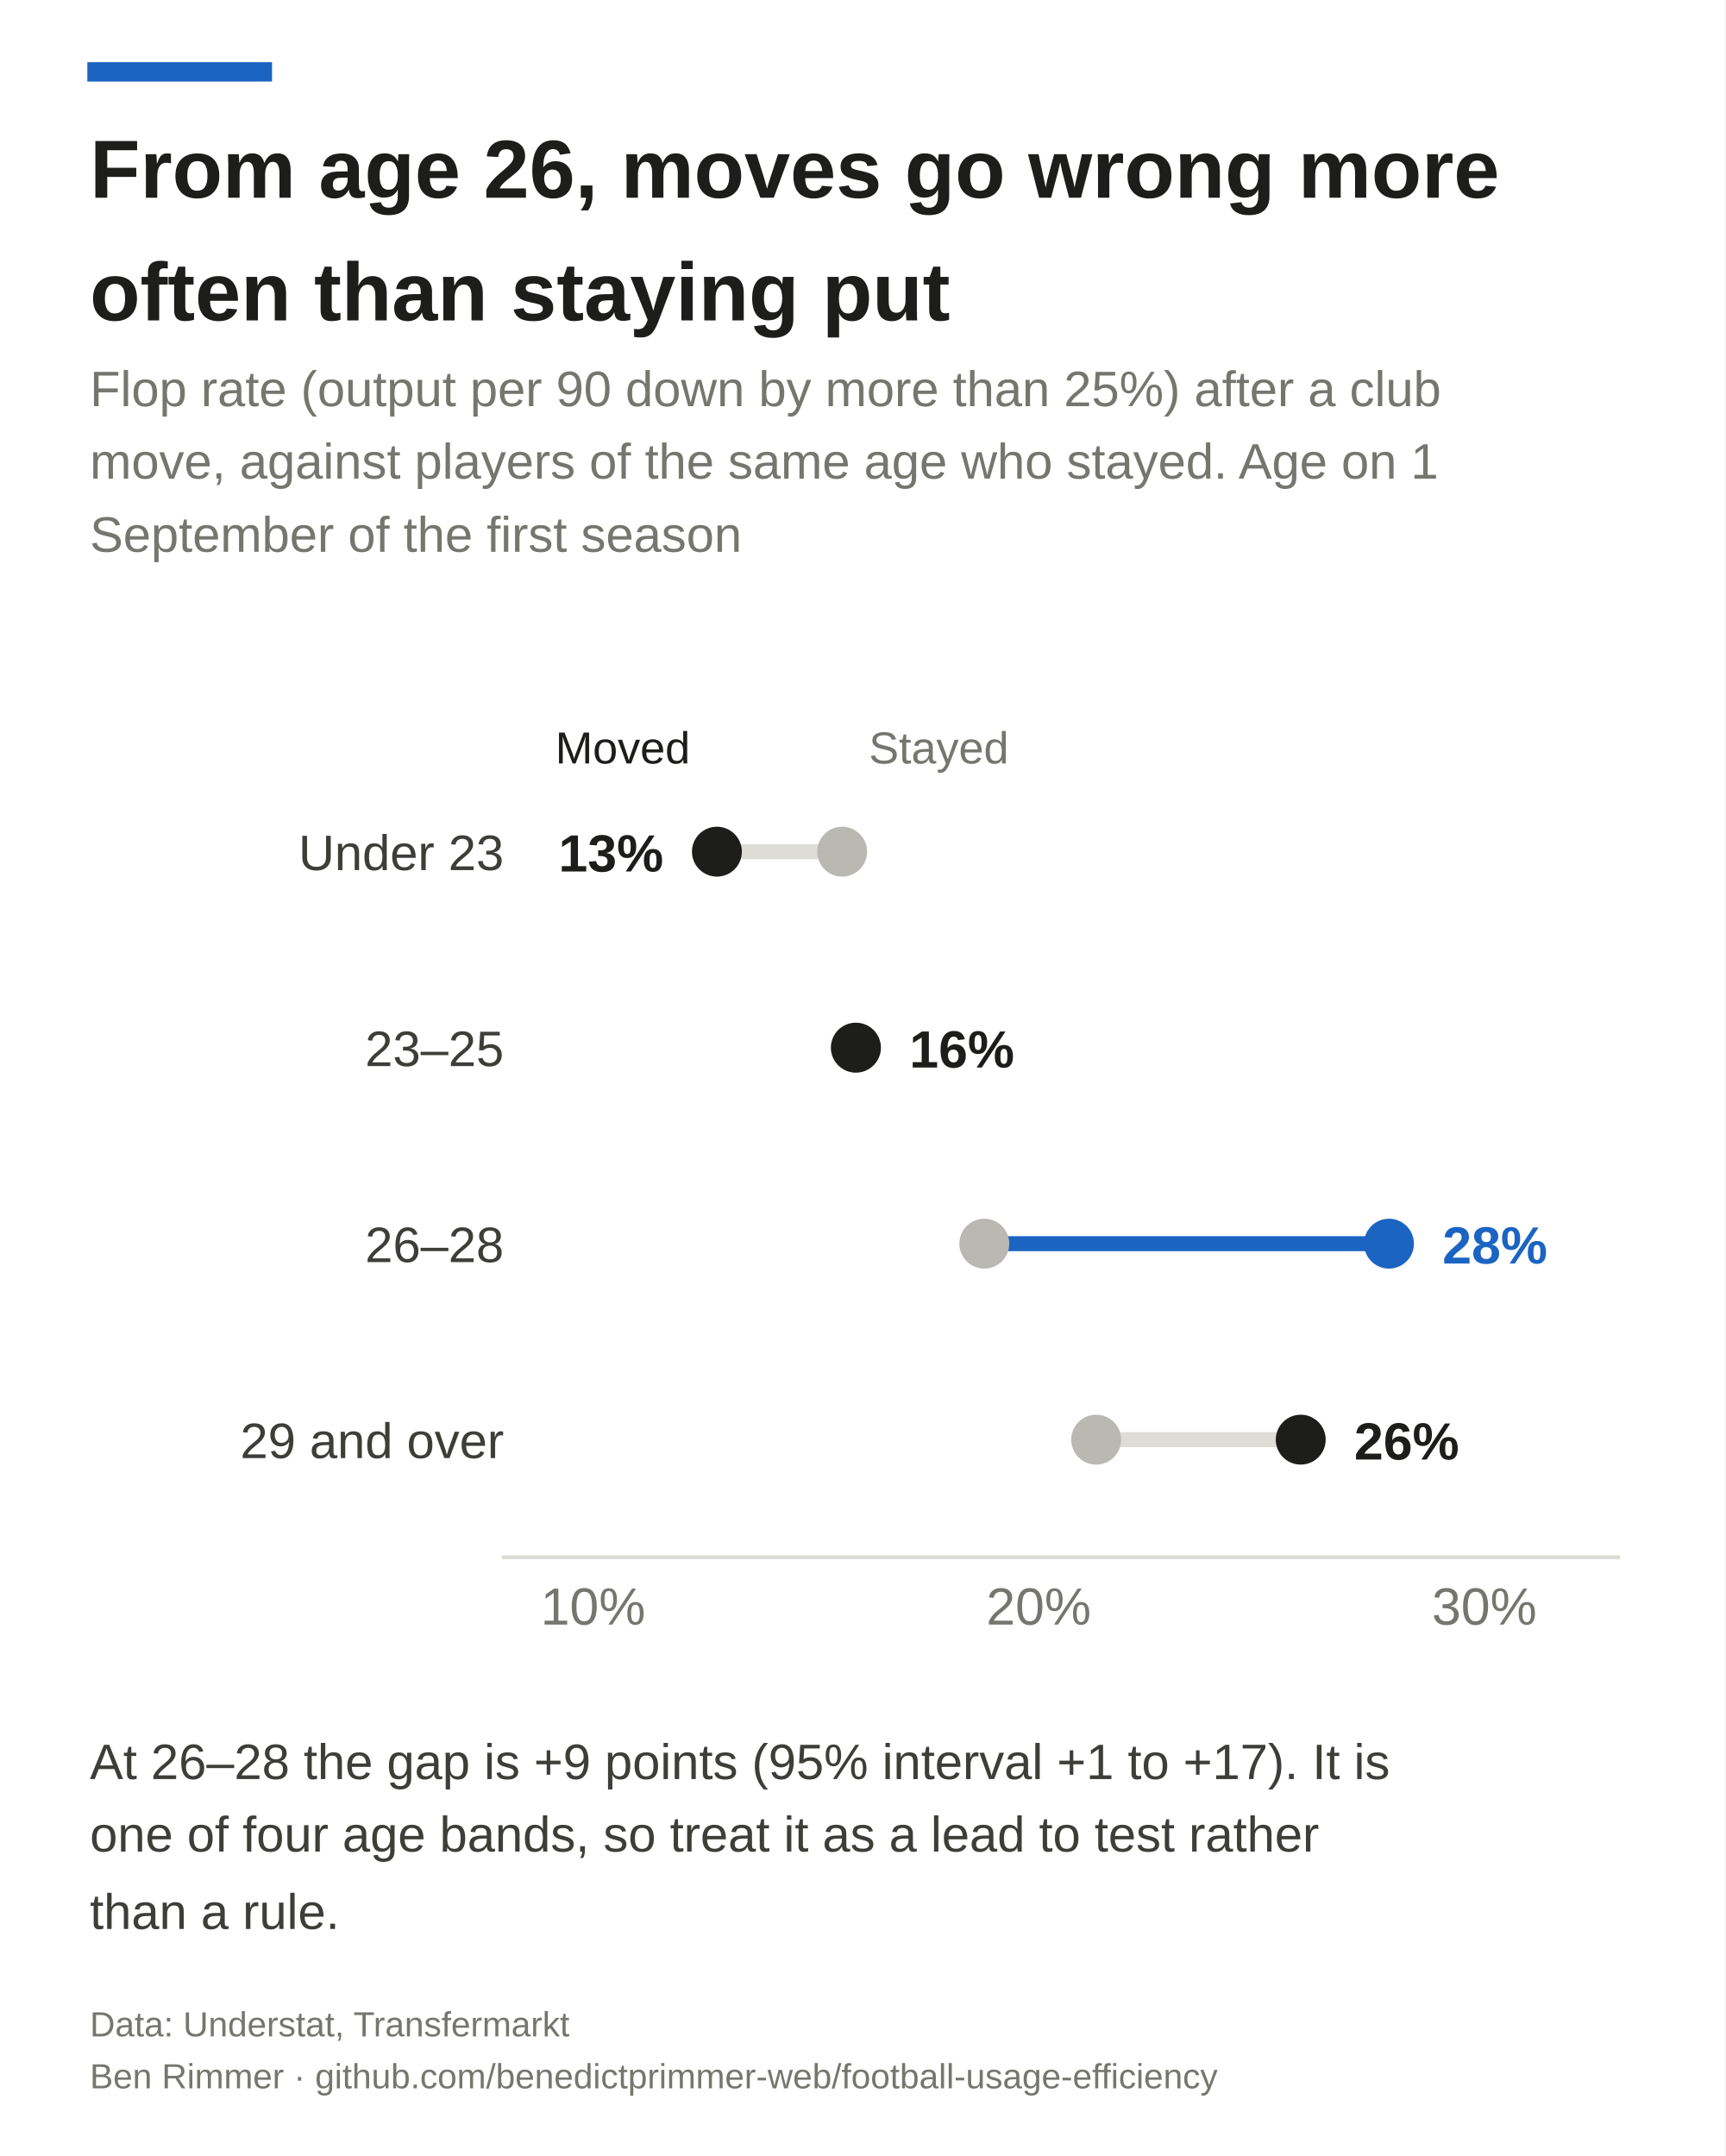
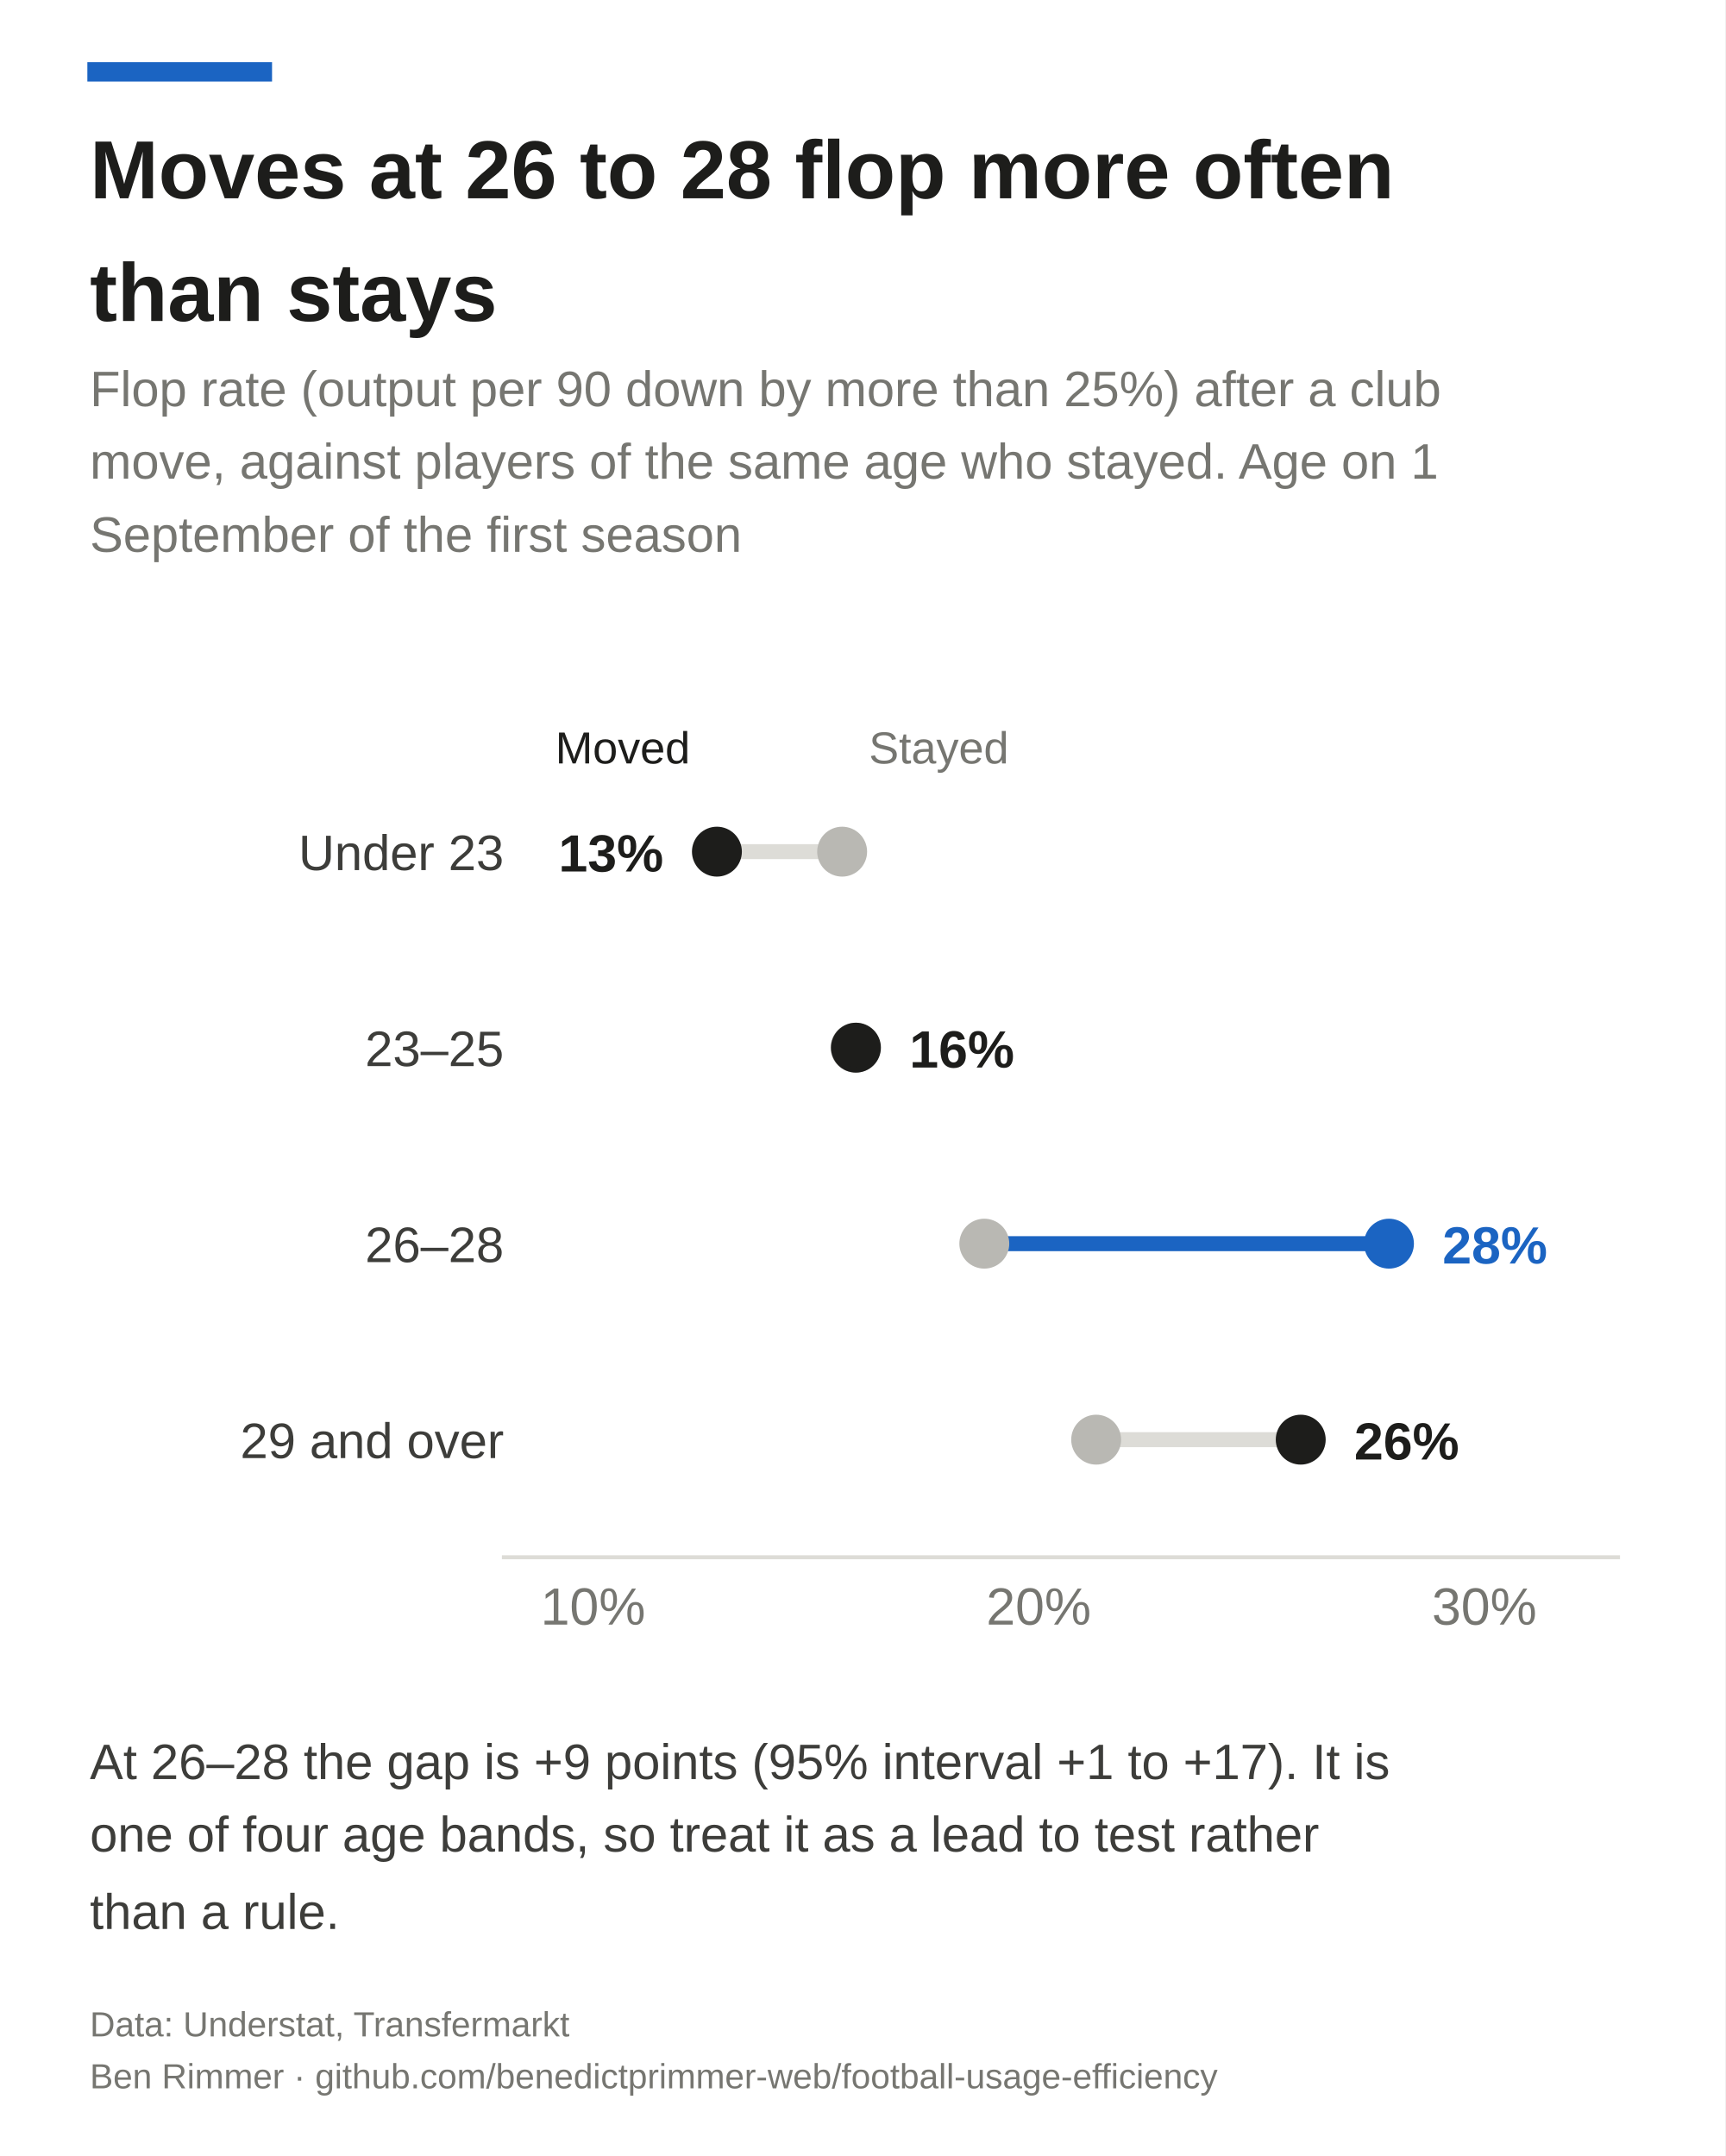
<svg xmlns="http://www.w3.org/2000/svg" xmlns:xlink="http://www.w3.org/1999/xlink" width="345.6pt" height="432pt" viewBox="0 0 345.6 432" version="1.1">
  <defs>
    <style type="text/css">*{stroke-linejoin: round; stroke-linecap: butt}</style>
  </defs>
  <g id="figure_1">
    <g id="patch_1">
      <path d="M 0 432  L 345.6 432  L 345.6 0  L 0 0  z " style="fill: #ffffff" />
    </g>
    <g id="axes_1">
      <g id="patch_2">
        <path d="M 100.944 312.03  L 324.144 312.03  L 324.144 139.23  L 100.944 139.23  z " style="fill: #ffffff" />
      </g>
      <g id="line2d_1">
-         <path d="M 168.708 170.648  L 143.62 170.648  " clip-path="url(#pada22e17cd)" style="fill: none; stroke: #dddcd7; stroke-width: 3; stroke-linecap: square" />
+         <path d="M 168.708 170.648  L 143.62 170.648  " clip-path="url(#p9f8e4b3b2c)" style="fill: none; stroke: #dddcd7; stroke-width: 3; stroke-linecap: square" />
      </g>
      <g id="line2d_2">
-         <path d="M 171.386 209.921  L 171.475 209.921  " clip-path="url(#pada22e17cd)" style="fill: none; stroke: #dddcd7; stroke-width: 3; stroke-linecap: square" />
+         <path d="M 171.386 209.921  L 171.475 209.921  " clip-path="url(#p9f8e4b3b2c)" style="fill: none; stroke: #dddcd7; stroke-width: 3; stroke-linecap: square" />
      </g>
      <g id="line2d_3">
-         <path d="M 197.188 249.194  L 278.254 249.194  " clip-path="url(#pada22e17cd)" style="fill: none; stroke: #1b64c2; stroke-width: 3; stroke-linecap: square" />
+         <path d="M 197.188 249.194  L 278.254 249.194  " clip-path="url(#p9f8e4b3b2c)" style="fill: none; stroke: #1b64c2; stroke-width: 3; stroke-linecap: square" />
      </g>
      <g id="line2d_4">
-         <path d="M 219.597 288.466  L 260.577 288.466  " clip-path="url(#pada22e17cd)" style="fill: none; stroke: #dddcd7; stroke-width: 3; stroke-linecap: square" />
+         <path d="M 219.597 288.466  L 260.577 288.466  " clip-path="url(#p9f8e4b3b2c)" style="fill: none; stroke: #dddcd7; stroke-width: 3; stroke-linecap: square" />
      </g>
      <g id="matplotlib.axis_1">
        <g id="xtick_1">
          <g id="line2d_5" />
          <g id="text_1">
            <text style="font-size: 10.5px; font-family: 'Helvetica Neue', 'Arial', 'DejaVu Sans'; text-anchor: middle; fill: #767671" x="118.8" y="325.526" transform="rotate(-0 118.8 325.526)">10%</text>
          </g>
        </g>
        <g id="xtick_2">
          <g id="line2d_6" />
          <g id="text_2">
            <text style="font-size: 10.5px; font-family: 'Helvetica Neue', 'Arial', 'DejaVu Sans'; text-anchor: middle; fill: #767671" x="208.08" y="325.526" transform="rotate(-0 208.08 325.526)">20%</text>
          </g>
        </g>
        <g id="xtick_3">
          <g id="line2d_7" />
          <g id="text_3">
            <text style="font-size: 10.5px; font-family: 'Helvetica Neue', 'Arial', 'DejaVu Sans'; text-anchor: middle; fill: #767671" x="297.36" y="325.526" transform="rotate(-0 297.36 325.526)">30%</text>
          </g>
        </g>
      </g>
      <g id="matplotlib.axis_2" />
      <g id="line2d_8">
        <defs>
-           <path id="m680c80af2f" d="M 0 4.5  C 1.193 4.5 2.338 4.026 3.182 3.182  C 4.026 2.338 4.5 1.193 4.5 0  C 4.5 -1.193 4.026 -2.338 3.182 -3.182  C 2.338 -4.026 1.193 -4.5 0 -4.5  C -1.193 -4.5 -2.338 -4.026 -3.182 -3.182  C -4.026 -2.338 -4.5 -1.193 -4.5 0  C -4.5 1.193 -4.026 2.338 -3.182 3.182  C -2.338 4.026 -1.193 4.5 0 4.5  z " style="stroke: #b9b8b3" />
+           <path id="md58d40c361" d="M 0 4.5  C 1.193 4.5 2.338 4.026 3.182 3.182  C 4.026 2.338 4.5 1.193 4.5 0  C 4.5 -1.193 4.026 -2.338 3.182 -3.182  C 2.338 -4.026 1.193 -4.5 0 -4.5  C -1.193 -4.5 -2.338 -4.026 -3.182 -3.182  C -4.026 -2.338 -4.5 -1.193 -4.5 0  C -4.5 1.193 -4.026 2.338 -3.182 3.182  C -2.338 4.026 -1.193 4.5 0 4.5  z " style="stroke: #b9b8b3" />
        </defs>
-         <g clip-path="url(#pada22e17cd)">
-           <use xlink:href="#m680c80af2f" x="168.708" y="170.648" style="fill: #b9b8b3; stroke: #b9b8b3" />
+         <g clip-path="url(#p9f8e4b3b2c)">
+           <use xlink:href="#md58d40c361" x="168.708" y="170.648" style="fill: #b9b8b3; stroke: #b9b8b3" />
        </g>
      </g>
      <g id="line2d_9">
        <defs>
-           <path id="mc98d56c325" d="M 0 4.5  C 1.193 4.5 2.338 4.026 3.182 3.182  C 4.026 2.338 4.5 1.193 4.5 0  C 4.5 -1.193 4.026 -2.338 3.182 -3.182  C 2.338 -4.026 1.193 -4.5 0 -4.5  C -1.193 -4.5 -2.338 -4.026 -3.182 -3.182  C -4.026 -2.338 -4.5 -1.193 -4.5 0  C -4.5 1.193 -4.026 2.338 -3.182 3.182  C -2.338 4.026 -1.193 4.5 0 4.5  z " style="stroke: #1d1d1b" />
+           <path id="m77e69aea31" d="M 0 4.5  C 1.193 4.5 2.338 4.026 3.182 3.182  C 4.026 2.338 4.5 1.193 4.5 0  C 4.5 -1.193 4.026 -2.338 3.182 -3.182  C 2.338 -4.026 1.193 -4.5 0 -4.5  C -1.193 -4.5 -2.338 -4.026 -3.182 -3.182  C -4.026 -2.338 -4.5 -1.193 -4.5 0  C -4.5 1.193 -4.026 2.338 -3.182 3.182  C -2.338 4.026 -1.193 4.5 0 4.5  z " style="stroke: #1d1d1b" />
        </defs>
-         <g clip-path="url(#pada22e17cd)">
-           <use xlink:href="#mc98d56c325" x="143.62" y="170.648" style="fill: #1d1d1b; stroke: #1d1d1b" />
+         <g clip-path="url(#p9f8e4b3b2c)">
+           <use xlink:href="#m77e69aea31" x="143.62" y="170.648" style="fill: #1d1d1b; stroke: #1d1d1b" />
        </g>
      </g>
      <g id="line2d_10">
-         <g clip-path="url(#pada22e17cd)">
-           <use xlink:href="#m680c80af2f" x="171.386" y="209.921" style="fill: #b9b8b3; stroke: #b9b8b3" />
+         <g clip-path="url(#p9f8e4b3b2c)">
+           <use xlink:href="#md58d40c361" x="171.386" y="209.921" style="fill: #b9b8b3; stroke: #b9b8b3" />
        </g>
      </g>
      <g id="line2d_11">
-         <g clip-path="url(#pada22e17cd)">
-           <use xlink:href="#mc98d56c325" x="171.475" y="209.921" style="fill: #1d1d1b; stroke: #1d1d1b" />
+         <g clip-path="url(#p9f8e4b3b2c)">
+           <use xlink:href="#m77e69aea31" x="171.475" y="209.921" style="fill: #1d1d1b; stroke: #1d1d1b" />
        </g>
      </g>
      <g id="line2d_12">
-         <g clip-path="url(#pada22e17cd)">
-           <use xlink:href="#m680c80af2f" x="197.188" y="249.194" style="fill: #b9b8b3; stroke: #b9b8b3" />
+         <g clip-path="url(#p9f8e4b3b2c)">
+           <use xlink:href="#md58d40c361" x="197.188" y="249.194" style="fill: #b9b8b3; stroke: #b9b8b3" />
        </g>
      </g>
      <g id="line2d_13">
        <defs>
-           <path id="m8e945c5dc0" d="M 0 4.5  C 1.193 4.5 2.338 4.026 3.182 3.182  C 4.026 2.338 4.5 1.193 4.5 0  C 4.5 -1.193 4.026 -2.338 3.182 -3.182  C 2.338 -4.026 1.193 -4.5 0 -4.5  C -1.193 -4.5 -2.338 -4.026 -3.182 -3.182  C -4.026 -2.338 -4.5 -1.193 -4.5 0  C -4.5 1.193 -4.026 2.338 -3.182 3.182  C -2.338 4.026 -1.193 4.5 0 4.5  z " style="stroke: #1b64c2" />
+           <path id="m17b148c365" d="M 0 4.5  C 1.193 4.5 2.338 4.026 3.182 3.182  C 4.026 2.338 4.5 1.193 4.5 0  C 4.5 -1.193 4.026 -2.338 3.182 -3.182  C 2.338 -4.026 1.193 -4.5 0 -4.5  C -1.193 -4.5 -2.338 -4.026 -3.182 -3.182  C -4.026 -2.338 -4.5 -1.193 -4.5 0  C -4.5 1.193 -4.026 2.338 -3.182 3.182  C -2.338 4.026 -1.193 4.5 0 4.5  z " style="stroke: #1b64c2" />
        </defs>
-         <g clip-path="url(#pada22e17cd)">
-           <use xlink:href="#m8e945c5dc0" x="278.254" y="249.194" style="fill: #1b64c2; stroke: #1b64c2" />
+         <g clip-path="url(#p9f8e4b3b2c)">
+           <use xlink:href="#m17b148c365" x="278.254" y="249.194" style="fill: #1b64c2; stroke: #1b64c2" />
        </g>
      </g>
      <g id="line2d_14">
-         <g clip-path="url(#pada22e17cd)">
-           <use xlink:href="#m680c80af2f" x="219.597" y="288.466" style="fill: #b9b8b3; stroke: #b9b8b3" />
+         <g clip-path="url(#p9f8e4b3b2c)">
+           <use xlink:href="#md58d40c361" x="219.597" y="288.466" style="fill: #b9b8b3; stroke: #b9b8b3" />
        </g>
      </g>
      <g id="line2d_15">
-         <g clip-path="url(#pada22e17cd)">
-           <use xlink:href="#mc98d56c325" x="260.577" y="288.466" style="fill: #1d1d1b; stroke: #1d1d1b" />
+         <g clip-path="url(#p9f8e4b3b2c)">
+           <use xlink:href="#m77e69aea31" x="260.577" y="288.466" style="fill: #1d1d1b; stroke: #1d1d1b" />
        </g>
      </g>
      <g id="patch_3">
        <path d="M 100.944 312.03  L 324.144 312.03  " style="fill: none; stroke: #dddcd7; stroke-width: 0.8; stroke-linejoin: miter; stroke-linecap: square" />
      </g>
      <g id="text_4">
        <text style="font-weight: 700; font-size: 10.5px; font-family: 'Helvetica Neue', 'Arial', 'DejaVu Sans'; text-anchor: end; fill: #1d1d1b" x="132.906" y="174.628" transform="rotate(-0 132.9062 174.6277)">13%</text>
      </g>
      <g id="text_5">
        <text style="font-size: 10px; font-family: 'Helvetica Neue', 'Arial', 'DejaVu Sans'; text-anchor: end; fill: #3d3d3a" x="100.944" y="174.343" transform="rotate(-0 100.944 174.3432)">Under 23  </text>
      </g>
      <g id="text_6">
        <text style="font-weight: 700; font-size: 10.5px; font-family: 'Helvetica Neue', 'Arial', 'DejaVu Sans'; text-anchor: start; fill: #1d1d1b" x="182.189" y="213.9" transform="rotate(-0 182.1888 213.9004)">16%</text>
      </g>
      <g id="text_7">
        <text style="font-size: 10px; font-family: 'Helvetica Neue', 'Arial', 'DejaVu Sans'; text-anchor: end; fill: #3d3d3a" x="100.944" y="213.616" transform="rotate(-0 100.944 213.6159)">23–25  </text>
      </g>
      <g id="text_8">
        <text style="font-weight: 700; font-size: 10.5px; font-family: 'Helvetica Neue', 'Arial', 'DejaVu Sans'; text-anchor: start; fill: #1b64c2" x="288.968" y="253.173" transform="rotate(-0 288.9677 253.1731)">28%</text>
      </g>
      <g id="text_9">
        <text style="font-size: 10px; font-family: 'Helvetica Neue', 'Arial', 'DejaVu Sans'; text-anchor: end; fill: #3d3d3a" x="100.944" y="252.889" transform="rotate(-0 100.944 252.8886)">26–28  </text>
      </g>
      <g id="text_10">
        <text style="font-weight: 700; font-size: 10.5px; font-family: 'Helvetica Neue', 'Arial', 'DejaVu Sans'; text-anchor: start; fill: #1d1d1b" x="271.29" y="292.446" transform="rotate(-0 271.2902 292.4459)">26%</text>
      </g>
      <g id="text_11">
        <text style="font-size: 10px; font-family: 'Helvetica Neue', 'Arial', 'DejaVu Sans'; text-anchor: end; fill: #3d3d3a" x="100.944" y="292.161" transform="rotate(-0 100.944 292.1614)">29 and over  </text>
      </g>
      <g id="text_12">
        <text style="font-size: 9px; font-family: 'Helvetica Neue', 'Arial', 'DejaVu Sans'; text-anchor: start; fill: #767671" x="174.064" y="152.975" transform="rotate(-0 174.0643 152.9755)">Stayed</text>
      </g>
      <g id="text_13">
        <text style="font-size: 9px; font-family: 'Helvetica Neue', 'Arial', 'DejaVu Sans'; text-anchor: end; fill: #1d1d1b" x="138.263" y="152.975" transform="rotate(-0 138.263 152.9755)">Moved</text>
      </g>
    </g>
    <g id="patch_4">
      <path d="M 18 15.84  L 54 15.84  L 54 12.96  L 18 12.96  z " style="fill: #1b64c2; stroke: #1b64c2; stroke-linejoin: miter" />
    </g>
    <g id="text_14">
-       <text style="font-weight: 700; font-size: 16.5px; font-family: 'Helvetica Neue', 'Arial', 'DejaVu Sans'; fill: #1d1d1b" transform="translate(18 39.61477)">From age 26, moves go wrong more</text>
-       <text style="font-weight: 700; font-size: 16.5px; font-family: 'Helvetica Neue', 'Arial', 'DejaVu Sans'; fill: #1d1d1b" transform="translate(18 64.19977)">often than staying put</text>
+       <text style="font-weight: 700; font-size: 16.5px; font-family: 'Helvetica Neue', 'Arial', 'DejaVu Sans'; fill: #1d1d1b" transform="translate(18 39.73078)">Moves at 26 to 28 flop more often</text>
+       <text style="font-weight: 700; font-size: 16.5px; font-family: 'Helvetica Neue', 'Arial', 'DejaVu Sans'; fill: #1d1d1b" transform="translate(18 64.31578)">than stays</text>
    </g>
    <g id="text_15">
      <text style="font-size: 10px; font-family: 'Helvetica Neue', 'Arial', 'DejaVu Sans'; fill: #767671" transform="translate(18 81.39078)">Flop rate (output per 90 down by more than 25%) after a club</text>
      <text style="font-size: 10px; font-family: 'Helvetica Neue', 'Arial', 'DejaVu Sans'; fill: #767671" transform="translate(18 95.89859)">move, against players of the same age who stayed. Age on 1</text>
      <text style="font-size: 10px; font-family: 'Helvetica Neue', 'Arial', 'DejaVu Sans'; fill: #767671" transform="translate(18 110.5658)">September of the first season</text>
    </g>
    <g id="text_16">
      <text style="font-size: 7px; font-family: 'Helvetica Neue', 'Arial', 'DejaVu Sans'; fill: #767671" transform="translate(18 408.0341)">Data: Understat, Transfermarkt</text>
      <text style="font-size: 7px; font-family: 'Helvetica Neue', 'Arial', 'DejaVu Sans'; fill: #767671" transform="translate(18 418.4458)">Ben Rimmer · github.com/benedictprimmer-web/football-usage-efficiency</text>
    </g>
    <g id="text_17">
      <text style="font-size: 10px; font-family: 'Helvetica Neue', 'Arial', 'DejaVu Sans'; fill: #3d3d3a" transform="translate(18 356.4806)">At 26–28 the gap is +9 points (95% interval +1 to +17). It is</text>
      <text style="font-size: 10px; font-family: 'Helvetica Neue', 'Arial', 'DejaVu Sans'; fill: #3d3d3a" transform="translate(18 370.9986)">one of four age bands, so treat it as a lead to test rather</text>
      <text style="font-size: 10px; font-family: 'Helvetica Neue', 'Arial', 'DejaVu Sans'; fill: #3d3d3a" transform="translate(18 386.5119)">than a rule.</text>
    </g>
  </g>
  <defs>
-     <clipPath id="pada22e17cd">
+     <clipPath id="p9f8e4b3b2c">
      <rect x="100.944" y="139.23" width="223.2" height="172.8" />
    </clipPath>
  </defs>
</svg>
